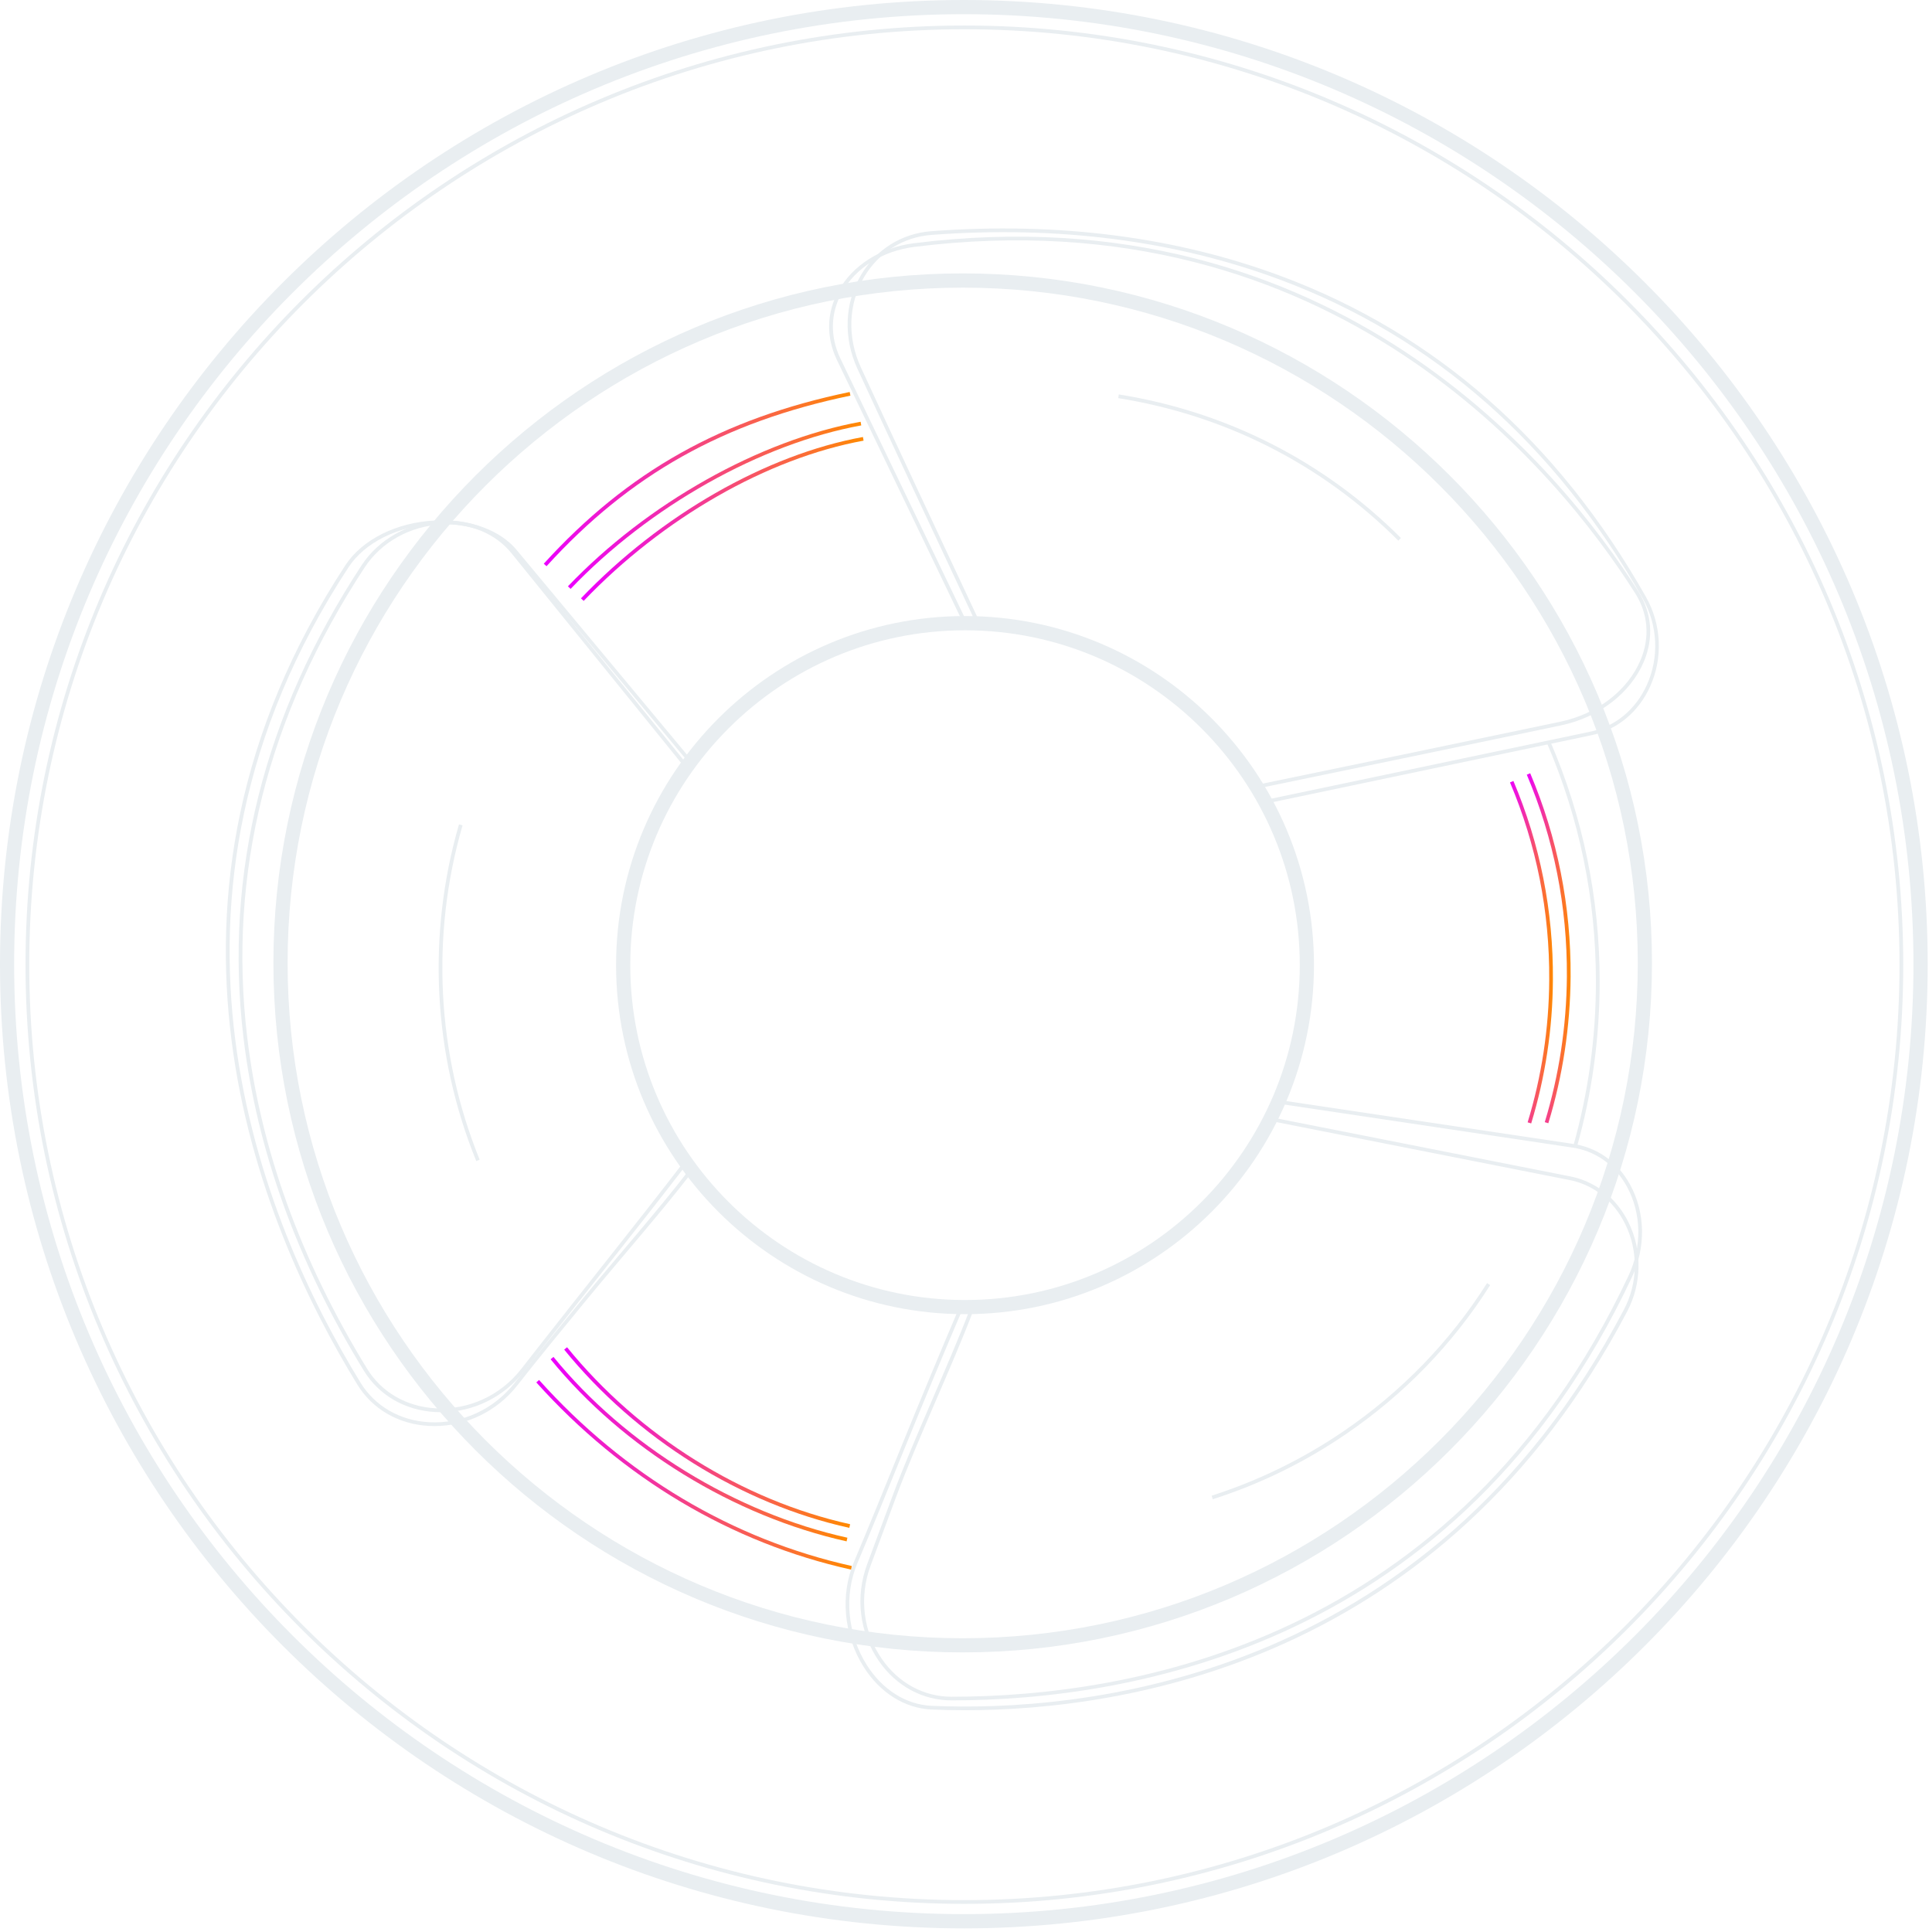
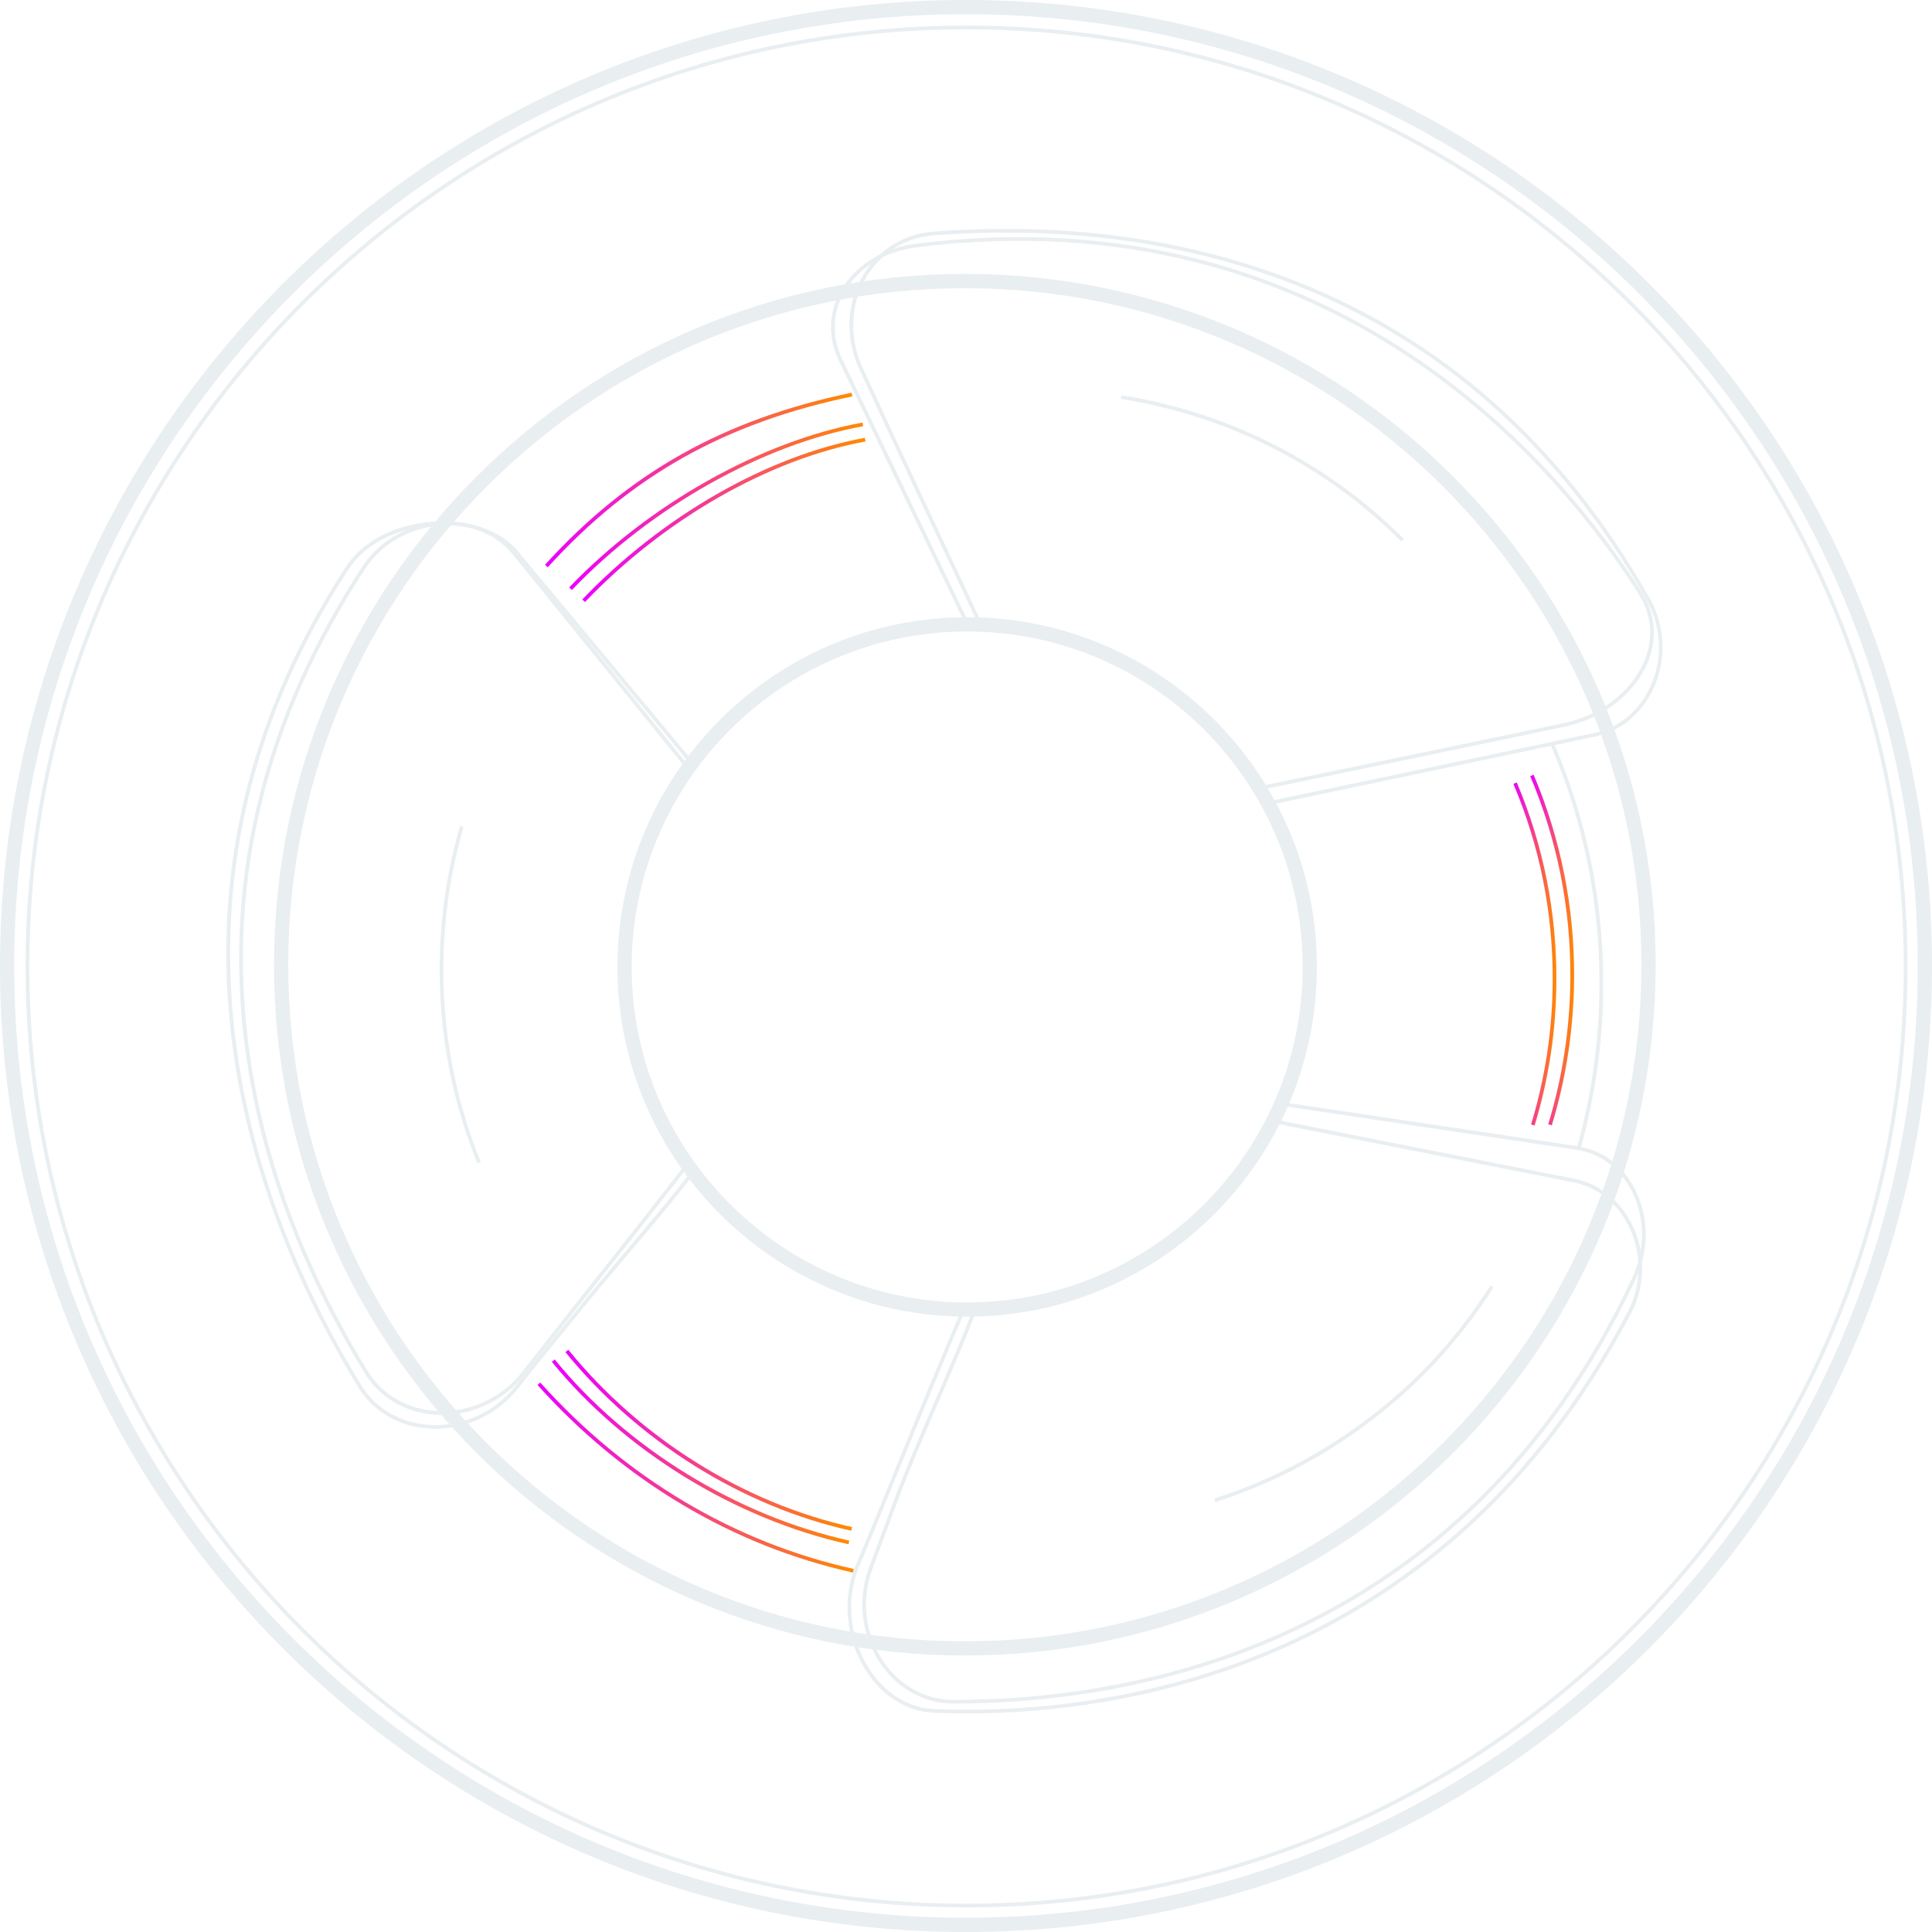
- <svg xmlns="http://www.w3.org/2000/svg" width="529" height="530" viewBox="0 0 529 530" fill="none">
-   <path d="M264.397 529.005C118.603 529.005 0 410.345 0 264.509C0 118.673 118.603 0 264.397 0C410.178 0 528.794 118.66 528.794 264.496C528.794 410.332 410.178 529.005 264.397 529.005ZM264.397 3.895C120.744 3.895 3.881 120.803 3.881 264.496C3.881 408.189 120.744 525.097 264.384 525.097C408.023 525.097 524.887 408.189 524.887 264.496C524.887 120.803 408.036 3.895 264.397 3.895Z" fill="#E9EEF1" />
-   <path d="M264.721 360.513C211.935 360.513 169 317.562 169 264.757C169 211.951 211.935 169 264.721 169C317.507 169 360.441 211.951 360.441 264.757C360.428 317.562 317.494 360.513 264.721 360.513ZM264.721 172.908C214.089 172.908 172.894 214.119 172.894 264.77C172.894 315.42 214.089 356.631 264.721 356.631C315.352 356.631 356.548 315.42 356.548 264.77C356.535 214.106 315.352 172.908 264.721 172.908Z" fill="#E9EEF1" />
-   <path d="M261.01 466.461C253.105 466.461 245.85 462.54 241.1 455.685C235.752 447.972 234.545 438.027 237.881 429.081C239.97 423.484 242.359 417.044 244.903 410.189C250.535 394.998 260.433 373.99 266.053 359.137L267 359.5C261.38 374.354 251.496 395.361 245.85 410.552C243.306 417.421 240.918 423.861 238.828 429.457C235.609 438.091 236.765 447.687 241.93 455.126C246.486 461.696 253.443 465.462 260.997 465.462C310.032 465.462 399.367 450.465 446.688 350.047C450.465 342.036 450.309 332.857 446.273 325.495C442.937 319.405 437.473 315.588 430.893 314.744L351.24 302.851L351.396 301.838L431.036 313.731C437.94 314.614 443.677 318.613 447.169 325.001C451.361 332.649 451.517 342.166 447.61 350.476C400.067 451.387 310.291 466.461 261.01 466.461Z" fill="#E9EEF1" />
-   <path d="M121.005 387.402C120.473 387.402 119.941 387.389 119.395 387.363C111.076 386.896 103.937 382.754 99.81 376.015C81.561 346.23 70.451 315.471 66.778 284.582C61.431 239.606 72.333 196.058 99.161 155.119C103.911 147.874 112.14 143.278 121.187 142.849C129.273 142.447 136.554 145.485 141.122 151.172L189.171 210.548L188.379 211.184L140.331 151.808C135.97 146.381 128.987 143.486 121.238 143.862C112.517 144.291 104.586 148.705 100.018 155.678C73.32 196.408 62.482 239.736 67.804 284.452C71.451 315.198 82.522 345.814 100.693 375.47C104.638 381.923 111.491 385.883 119.473 386.337C128.507 386.857 137.294 382.832 142.965 375.561L147.612 369.614C159.176 354.825 174.631 335.574 187 319.5L187.805 320.123C175.436 336.197 159.981 355.449 148.417 370.237L143.77 376.184C138.215 383.286 129.805 387.402 121.005 387.402Z" fill="#E9EEF1" />
-   <path d="M347 220.5L346.805 219.5L436.239 200.719C443.027 199.33 448.686 194.669 451.736 187.943C455.176 180.373 454.76 171.518 450.646 164.234C426.648 121.868 393.188 92.42 351.2 76.748C322.374 65.985 290.199 61.843 255.544 64.439C247.77 65.024 241.021 69.244 237.023 76.034C232.714 83.357 232.377 92.576 236.115 100.704C245.421 120.907 256.942 145.532 268.922 171.072L268 171.5C256.02 145.961 244.499 121.335 235.193 101.132C231.313 92.706 231.663 83.123 236.141 75.515C240.307 68.439 247.342 64.037 255.454 63.427C290.251 60.817 322.581 64.972 351.538 75.787C393.759 91.55 427.387 121.14 451.503 163.741C455.786 171.31 456.214 180.516 452.632 188.371C449.439 195.396 443.533 200.265 436.408 201.719L347 220.5Z" fill="#E9EEF1" />
-   <path d="M264.683 469.162C261.373 469.162 258.31 469.084 255.545 468.967C248.199 468.643 241.411 464.397 236.933 457.308C231.43 448.595 230.418 437.533 234.273 428.418C238.179 419.187 242.683 408.072 247.044 397.335C251.976 385.195 258.73 368.972 263 359L263.934 359.403C259.651 369.374 252.911 385.584 247.979 397.724C243.618 408.462 239.114 419.576 235.194 428.821C231.469 437.624 232.456 448.336 237.777 456.762C242.073 463.566 248.563 467.643 255.571 467.954C294.625 469.655 391.268 462.436 445.468 359.253C449.323 351.93 449.44 343.153 445.806 335.778C442.574 329.221 436.837 324.793 430.075 323.625L348.5 307.5L348.669 306.5L430.244 322.625C437.343 323.846 443.353 328.481 446.727 335.336C450.504 342.997 450.374 352.125 446.377 359.733C395.758 456.1 308.279 469.162 264.683 469.162Z" fill="#E9EEF1" />
-   <path d="M344 216.5L343.792 215.5C366.298 210.865 409.736 201.848 428.115 197.966C438.134 195.85 446.532 189.384 450.023 181.087C452.632 174.88 452.113 168.375 448.557 162.753C427.401 129.385 365.789 53.325 250.846 67.724C242.098 68.815 234.648 73.515 230.91 80.292C227.834 85.876 227.666 92.212 230.43 98.132L265.422 171.072L264.5 171.5L229.496 98.574C226.588 92.355 226.77 85.694 230.002 79.812C233.896 72.749 241.631 67.867 250.704 66.724C366.204 52.247 428.141 128.684 449.4 162.208C453.138 168.116 453.696 174.958 450.945 181.476C447.324 190.085 438.654 196.784 428.309 198.966C409.944 202.848 366.493 211.865 344 216.5Z" fill="#E9EEF1" />
-   <path d="M119.213 391.206C118.681 391.206 118.149 391.193 117.604 391.167C109.284 390.7 102.146 386.558 98.018 379.819C70.84 335.479 34.278 247.318 94.76 155.041C99.381 147.991 108.804 143.291 119.343 142.784C128.882 142.33 137.358 145.42 141.913 151.094L190.5 209.5L189.721 210.149L141.135 151.73C136.774 146.303 128.662 143.343 119.395 143.797C109.18 144.291 100.069 148.809 95.617 155.6C35.446 247.409 71.839 335.155 98.888 379.287C102.833 385.74 109.686 389.7 117.669 390.155C126.715 390.661 135.489 386.636 141.161 379.378C146.768 372.211 153.439 364.07 160.512 355.461C169.247 344.828 180.778 331.673 188.695 321.377L189.5 322C181.57 332.309 170.039 345.477 161.291 356.111C154.231 364.719 147.546 372.847 141.952 380.001C136.423 387.09 128.013 391.206 119.213 391.206Z" fill="#E9EEF1" />
-   <path d="M149.921 155.327L149.168 154.639C172.18 129.346 198.06 114.817 233.078 107.533L233.285 108.533C198.488 115.778 172.777 130.203 149.921 155.327Z" fill="url(#paint0_linear_7367_130125)" />
-   <path d="M233.454 430.586C200.565 423.277 170.713 405.514 147.117 379.235L147.87 378.56C171.31 404.684 200.98 422.329 233.662 429.6L233.454 430.586Z" fill="url(#paint1_linear_7367_130125)" />
-   <path d="M432.553 314.679L431.567 314.406C435.681 299.799 437.784 284.621 437.784 269.3C437.796 246.565 433.267 224.531 424.324 203.783L425.259 203.38C434.253 224.246 438.822 246.422 438.809 269.3C438.809 284.712 436.706 299.981 432.553 314.679Z" fill="#E9EEF1" />
-   <path d="M156.527 161.546L155.787 160.845C177.566 138.058 208.339 120.764 236.076 115.7L236.257 116.7C208.716 121.712 178.163 138.902 156.527 161.546Z" fill="url(#paint2_linear_7367_130125)" />
-   <path d="M232.234 422.835C201.227 415.954 170.882 397.283 151.037 372.886L151.829 372.237C171.531 396.465 201.669 415.006 232.455 421.836L232.234 422.835Z" fill="url(#paint3_linear_7367_130125)" />
-   <path d="M424.728 308.135L423.754 307.836C427.674 294.956 429.712 281.531 429.816 267.937C429.945 248.72 426.246 230.075 418.822 212.521L419.757 212.119C427.233 229.803 430.971 248.578 430.841 267.937C430.737 281.635 428.686 295.164 424.728 308.135Z" fill="url(#paint4_linear_7367_130125)" />
-   <path d="M160.109 164.844L159.369 164.143C181.226 141.278 210.143 124.724 236.711 119.881L236.893 120.881C210.533 125.698 181.823 142.122 160.109 164.844Z" fill="url(#paint5_linear_7367_130125)" />
-   <path d="M232.974 419.135C203.161 412.526 174.659 394.699 154.762 370.237L155.553 369.588C175.308 393.881 203.615 411.578 233.207 418.135L232.974 419.135Z" fill="url(#paint6_linear_7367_130125)" />
-   <path d="M420.027 308.187L419.054 307.888C422.896 295.294 424.895 282.154 424.973 268.859C425.102 250.058 421.481 231.815 414.213 214.638L415.147 214.235C422.468 231.543 426.115 249.915 425.985 268.859C425.907 282.271 423.895 295.502 420.027 308.187Z" fill="url(#paint7_linear_7367_130125)" />
-   <path d="M383.582 148.316C362.686 127.412 336.105 113.895 306.746 109.221L306.902 108.208C336.481 112.921 363.244 126.542 384.296 147.589L383.582 148.316Z" fill="#E9EEF1" />
-   <path d="M130.647 318.509C118.771 289.36 117.084 256.55 125.909 226.141L126.883 226.427C118.122 256.615 119.796 289.191 131.581 318.133L130.647 318.509Z" fill="#E9EEF1" />
-   <path d="M332.679 411.28L332.367 410.306C345.191 406.203 357.391 400.243 368.618 392.583C384.491 381.754 397.717 368.095 407.918 351.995L408.775 352.54C398.496 368.757 385.179 382.52 369.189 393.427C357.884 401.152 345.593 407.151 332.679 411.28Z" fill="#E9EEF1" />
-   <path d="M264.544 522.281C122.54 522.281 7 406.711 7 264.64C7 122.583 122.527 7 264.544 7C406.548 7 522.088 122.57 522.088 264.64C522.088 406.711 406.548 522.281 264.544 522.281ZM264.544 8.026C123.098 8.026 8.025 123.141 8.025 264.64C8.025 406.14 123.098 521.255 264.544 521.255C405.99 521.255 521.062 406.14 521.062 264.64C521.062 123.141 405.99 8.026 264.544 8.026Z" fill="#E9EEF1" />
-   <path d="M264.079 453.3C159.818 453.3 75 368.45 75 264.15C75 159.85 159.818 75 264.079 75C368.34 75 453.158 159.85 453.158 264.15C453.158 368.45 368.34 453.3 264.079 453.3ZM264.079 78.908C161.973 78.908 78.894 162.018 78.894 264.163C78.894 366.308 161.973 449.418 264.079 449.418C366.186 449.418 449.265 366.308 449.265 264.163C449.265 162.005 366.186 78.908 264.079 78.908Z" fill="#E9EEF1" />
+ <svg xmlns="http://www.w3.org/2000/svg" width="462" height="462" viewBox="0 0 462 462" fill="none">
+   <path d="M231 462C103.622 462 0 358.369 0 231.006C0 103.642 103.622 0 231 0C358.367 0 462 103.631 462 230.994C462 358.358 358.367 462 231 462ZM231 3.402C105.493 3.402 3.391 105.502 3.391 230.994C3.391 356.487 105.493 458.587 230.989 458.587C356.485 458.587 458.587 356.487 458.587 230.994C458.587 105.502 356.496 3.402 231 3.402Z" fill="#E9EEF1" />
+   <path d="M231.282 314.85C185.164 314.85 147.652 277.339 147.652 231.222C147.652 185.105 185.164 147.594 231.282 147.594C277.401 147.594 314.912 185.105 314.912 231.222C314.901 277.339 277.389 314.85 231.282 314.85ZM231.282 151.007C187.046 151.007 151.054 186.999 151.054 231.233C151.054 275.468 187.046 311.459 231.282 311.459C275.518 311.459 311.51 275.468 311.51 231.233C311.499 186.987 275.518 151.007 231.282 151.007Z" fill="#E9EEF1" />
+   <path d="M228.041 407.378C221.135 407.378 214.796 403.954 210.646 397.967C205.974 391.231 204.919 382.545 207.834 374.732C209.659 369.845 211.746 364.221 213.968 358.234C218.89 344.966 227.537 326.62 232.447 313.648L233.275 313.965C228.365 326.937 219.729 345.284 214.796 358.551C212.574 364.55 210.487 370.174 208.662 375.061C205.849 382.602 206.858 390.982 211.372 397.479C215.352 403.217 221.43 406.505 228.03 406.505C270.871 406.505 348.922 393.408 390.266 305.71C393.566 298.713 393.43 290.696 389.903 284.267C386.989 278.949 382.215 275.615 376.466 274.878L306.874 264.491L307.01 263.606L376.59 273.993C382.623 274.764 387.635 278.257 390.686 283.836C394.348 290.515 394.484 298.827 391.071 306.084C349.534 394.213 271.098 407.378 228.041 407.378Z" fill="#E9EEF1" />
+   <path d="M105.721 338.333C105.256 338.333 104.791 338.321 104.315 338.299C97.046 337.89 90.809 334.273 87.203 328.388C71.26 302.376 61.553 275.513 58.344 248.536C53.672 209.257 63.197 171.224 86.636 135.471C90.787 129.144 97.976 125.13 105.88 124.756C112.944 124.404 119.306 127.057 123.297 132.024L165.277 183.879L164.585 184.435L122.606 132.58C118.795 127.84 112.695 125.311 105.925 125.64C98.305 126.014 91.376 129.87 87.385 135.959C64.059 171.531 54.59 209.37 59.24 248.423C62.426 275.274 72.099 302.013 87.974 327.912C91.421 333.547 97.409 337.006 104.383 337.403C112.275 337.856 119.952 334.341 124.907 327.991L128.967 322.798C139.071 309.882 152.573 293.069 163.38 279.031L164.083 279.575C153.276 293.614 139.774 310.426 129.67 323.342L125.611 328.535C120.757 334.738 113.409 338.333 105.721 338.333Z" fill="#E9EEF1" />
+   <path d="M303.17 192.571L303 191.698L381.137 175.296C387.067 174.082 392.012 170.011 394.676 164.138C397.681 157.527 397.318 149.793 393.724 143.432C372.757 106.432 343.523 80.714 306.839 67.027C281.654 57.627 253.543 54.01 223.266 56.278C216.474 56.788 210.577 60.473 207.085 66.404C203.32 72.799 203.025 80.85 206.291 87.948C214.421 105.592 224.487 127.099 234.954 149.403L234.148 149.777C223.682 127.473 213.616 105.967 205.486 88.323C202.095 80.963 202.401 72.595 206.313 65.95C209.953 59.77 216.1 55.926 223.187 55.393C253.588 53.114 281.836 56.742 307.134 66.188C344.022 79.954 373.403 105.797 394.472 143.001C398.214 149.612 398.589 157.652 395.459 164.512C392.669 170.646 387.51 174.899 381.284 176.169L303.17 192.571Z" fill="#E9EEF1" />
+   <path d="M231.25 409.737C228.359 409.737 225.683 409.669 223.267 409.567C216.849 409.283 210.918 405.575 207.006 399.384C202.198 391.775 201.314 382.114 204.682 374.154C208.095 366.092 212.03 356.385 215.84 347.007C220.149 336.405 226.05 322.237 229.78 313.528L230.597 313.88C226.855 322.588 220.965 336.745 216.656 347.348C212.846 356.725 208.911 366.432 205.487 374.505C202.232 382.193 203.094 391.549 207.743 398.908C211.497 404.85 217.167 408.41 223.29 408.682C257.411 410.168 341.846 403.863 389.2 313.749C392.568 307.354 392.67 299.688 389.495 293.247C386.672 287.521 381.66 283.654 375.752 282.634L304.48 268.551L304.628 267.678L375.899 281.761C382.102 282.827 387.352 286.875 390.3 292.862C393.6 299.552 393.487 307.524 389.994 314.169C345.77 398.329 269.34 409.737 231.25 409.737Z" fill="#E9EEF1" />
+   <path d="M300.548 189.077L300.367 188.204C320.03 184.156 357.981 176.281 374.038 172.891C382.792 171.043 390.129 165.396 393.179 158.15C395.459 152.73 395.005 147.049 391.898 142.139C373.414 112.996 319.585 46.57 219.161 59.146C211.518 60.098 205.009 64.203 201.744 70.122C199.056 74.998 198.909 80.532 201.324 85.703L231.895 149.403L231.09 149.777L200.507 86.088C197.967 80.657 198.126 74.84 200.95 69.703C204.352 63.534 211.11 59.27 219.036 58.273C319.948 45.629 374.061 112.384 392.635 141.662C395.901 146.822 396.389 152.798 393.985 158.49C390.821 166.008 383.246 171.859 374.208 173.764C358.163 177.155 320.2 185.029 300.548 189.077Z" fill="#E9EEF1" />
+   <path d="M104.154 341.655C103.689 341.655 103.224 341.644 102.748 341.621C95.479 341.213 89.242 337.596 85.636 331.711C61.891 292.987 29.947 215.992 82.79 135.403C86.827 129.246 95.059 125.141 104.267 124.699C112.602 124.302 120.007 127.001 123.987 131.956L166.436 182.964L165.756 183.531L123.307 132.512C119.496 127.772 112.409 125.187 104.313 125.583C95.388 126.014 87.428 129.96 83.538 135.891C30.968 216.072 62.764 292.703 86.396 331.246C89.843 336.881 95.831 340.34 102.804 340.737C110.708 341.179 118.374 337.664 123.329 331.325C128.228 325.066 134.057 317.956 140.237 310.438C147.868 301.151 157.942 289.663 164.86 280.67L165.563 281.215C158.634 290.218 148.56 301.718 140.917 311.005C134.748 318.523 128.908 325.621 124.021 331.869C119.19 338.061 111.842 341.655 104.154 341.655Z" fill="#E9EEF1" />
+   <path d="M130.984 135.653L130.326 135.052C150.431 112.963 173.043 100.274 203.637 93.913L203.818 94.786C173.417 101.113 150.953 113.711 130.984 135.653Z" fill="url(#paint0_linear_7536_97612)" />
+   <path d="M203.966 376.048C175.232 369.664 149.151 354.151 128.535 331.2L129.193 330.611C149.672 353.426 175.595 368.836 204.148 375.186L203.966 376.048Z" fill="url(#paint1_linear_7536_97612)" />
+   <path d="M377.916 274.821L377.054 274.583C380.649 261.826 382.486 248.57 382.486 235.19C382.497 215.334 378.54 196.091 370.727 177.971L371.543 177.62C379.401 195.842 383.393 215.21 383.382 235.19C383.382 248.649 381.545 261.985 377.916 274.821Z" fill="#E9EEF1" />
+   <path d="M136.756 141.084L136.109 140.472C155.137 120.571 182.024 105.467 206.256 101.045L206.415 101.918C182.352 106.295 155.659 121.308 136.756 141.084Z" fill="url(#paint2_linear_7536_97612)" />
+   <path d="M202.9 369.278C175.809 363.268 149.297 346.962 131.959 325.655L132.651 325.088C149.864 346.248 176.195 362.44 203.093 368.405L202.9 369.278Z" fill="url(#paint3_linear_7536_97612)" />
+   <path d="M371.079 269.106L370.229 268.845C373.654 257.597 375.434 245.872 375.525 233.999C375.638 217.217 372.406 200.934 365.92 185.603L366.736 185.251C373.268 200.696 376.534 217.092 376.42 233.999C376.33 245.962 374.538 257.778 371.079 269.106Z" fill="url(#paint4_linear_7536_97612)" />
+   <path d="M139.885 143.965L139.238 143.352C158.334 123.384 183.599 108.926 206.811 104.696L206.97 105.569C183.939 109.776 158.856 124.121 139.885 143.965Z" fill="url(#paint5_linear_7536_97612)" />
+   <path d="M203.546 366.046C177.498 360.274 152.597 344.705 135.213 323.342L135.905 322.775C153.164 343.991 177.895 359.446 203.75 365.173L203.546 366.046Z" fill="url(#paint6_linear_7536_97612)" />
+   <path d="M366.973 269.151L366.122 268.891C369.479 257.891 371.225 246.416 371.293 234.804C371.407 218.385 368.243 202.453 361.893 187.451L362.709 187.1C369.105 202.215 372.291 218.26 372.178 234.804C372.11 246.518 370.352 258.073 366.973 269.151Z" fill="url(#paint7_linear_7536_97612)" />
+   <path d="M335.131 129.53C316.874 111.273 293.65 99.469 268 95.387L268.136 94.502C293.979 98.619 317.361 110.514 335.754 128.895L335.131 129.53Z" fill="#E9EEF1" />
+   <path d="M114.144 278.166C103.768 252.709 102.294 224.055 110.005 197.498L110.856 197.748C103.201 224.112 104.664 252.562 114.961 277.837L114.144 278.166Z" fill="#E9EEF1" />
+   <path d="M290.657 359.186L290.385 358.336C301.588 354.753 312.248 349.548 322.056 342.857C335.925 333.4 347.48 321.471 356.393 307.411L357.141 307.887C348.16 322.05 336.526 334.07 322.555 343.595C312.679 350.342 301.94 355.58 290.657 359.186Z" fill="#E9EEF1" />
+   <path d="M231.128 456.128C107.061 456.128 6.115 355.196 6.115 231.12C6.115 107.056 107.049 6.113 231.128 6.113C355.195 6.113 456.14 107.045 456.14 231.12C456.14 355.196 355.195 456.128 231.128 456.128ZM231.128 7.009C107.548 7.009 7.011 107.544 7.011 231.12C7.011 354.697 107.548 455.232 231.128 455.232C354.707 455.232 455.245 354.697 455.245 231.12C455.245 107.544 354.707 7.009 231.128 7.009Z" fill="#E9EEF1" />
+   <path d="M230.723 395.884C139.632 395.884 65.527 321.782 65.527 230.692C65.527 139.603 139.632 65.501 230.723 65.501C321.815 65.501 395.919 139.603 395.919 230.692C395.919 321.782 321.815 395.884 230.723 395.884ZM230.723 68.914C141.514 68.914 68.929 141.497 68.929 230.704C68.929 319.911 141.514 392.494 230.723 392.494C319.932 392.494 392.517 319.911 392.517 230.704C392.517 141.486 319.932 68.914 230.723 68.914Z" fill="#E9EEF1" />
  <defs>
-     <linearGradient id="paint0_linear_7367_130125" x1="149.168" y1="131.43" x2="233.285" y2="131.43" gradientUnits="userSpaceOnUse">
+     <linearGradient id="paint0_linear_7536_97612" x1="130.326" y1="114.783" x2="203.818" y2="114.783" gradientUnits="userSpaceOnUse">
      <stop stop-color="#EB00FF" />
      <stop offset="1" stop-color="#FF8A00" />
    </linearGradient>
-     <linearGradient id="paint1_linear_7367_130125" x1="147.117" y1="404.573" x2="233.662" y2="404.573" gradientUnits="userSpaceOnUse">
+     <linearGradient id="paint1_linear_7536_97612" x1="128.535" y1="353.329" x2="204.148" y2="353.329" gradientUnits="userSpaceOnUse">
      <stop stop-color="#EB00FF" />
      <stop offset="1" stop-color="#FF8A00" />
    </linearGradient>
-     <linearGradient id="paint2_linear_7367_130125" x1="155.787" y1="138.623" x2="236.257" y2="138.623" gradientUnits="userSpaceOnUse">
+     <linearGradient id="paint2_linear_7536_97612" x1="136.109" y1="121.065" x2="206.415" y2="121.065" gradientUnits="userSpaceOnUse">
      <stop stop-color="#EB00FF" />
      <stop offset="1" stop-color="#FF8A00" />
    </linearGradient>
-     <linearGradient id="paint3_linear_7367_130125" x1="151.037" y1="397.536" x2="232.455" y2="397.536" gradientUnits="userSpaceOnUse">
+     <linearGradient id="paint3_linear_7536_97612" x1="131.959" y1="347.183" x2="203.093" y2="347.183" gradientUnits="userSpaceOnUse">
      <stop stop-color="#EB00FF" />
      <stop offset="1" stop-color="#FF8A00" />
    </linearGradient>
-     <linearGradient id="paint4_linear_7367_130125" x1="418.822" y1="260.127" x2="430.844" y2="260.127" gradientUnits="userSpaceOnUse">
+     <linearGradient id="paint4_linear_7536_97612" x1="365.92" y1="227.179" x2="376.423" y2="227.179" gradientUnits="userSpaceOnUse">
      <stop stop-color="#EB00FF" />
      <stop offset="1" stop-color="#FF8A00" />
    </linearGradient>
-     <linearGradient id="paint5_linear_7367_130125" x1="159.369" y1="142.363" x2="236.893" y2="142.363" gradientUnits="userSpaceOnUse">
+     <linearGradient id="paint5_linear_7536_97612" x1="139.238" y1="124.33" x2="206.97" y2="124.33" gradientUnits="userSpaceOnUse">
      <stop stop-color="#EB00FF" />
      <stop offset="1" stop-color="#FF8A00" />
    </linearGradient>
-     <linearGradient id="paint6_linear_7367_130125" x1="154.762" y1="394.362" x2="233.207" y2="394.362" gradientUnits="userSpaceOnUse">
+     <linearGradient id="paint6_linear_7536_97612" x1="135.213" y1="344.41" x2="203.75" y2="344.41" gradientUnits="userSpaceOnUse">
      <stop stop-color="#EB00FF" />
      <stop offset="1" stop-color="#FF8A00" />
    </linearGradient>
-     <linearGradient id="paint7_linear_7367_130125" x1="414.213" y1="261.211" x2="425.988" y2="261.211" gradientUnits="userSpaceOnUse">
+     <linearGradient id="paint7_linear_7536_97612" x1="361.893" y1="228.125" x2="372.181" y2="228.125" gradientUnits="userSpaceOnUse">
      <stop stop-color="#EB00FF" />
      <stop offset="1" stop-color="#FF8A00" />
    </linearGradient>
  </defs>
</svg>
